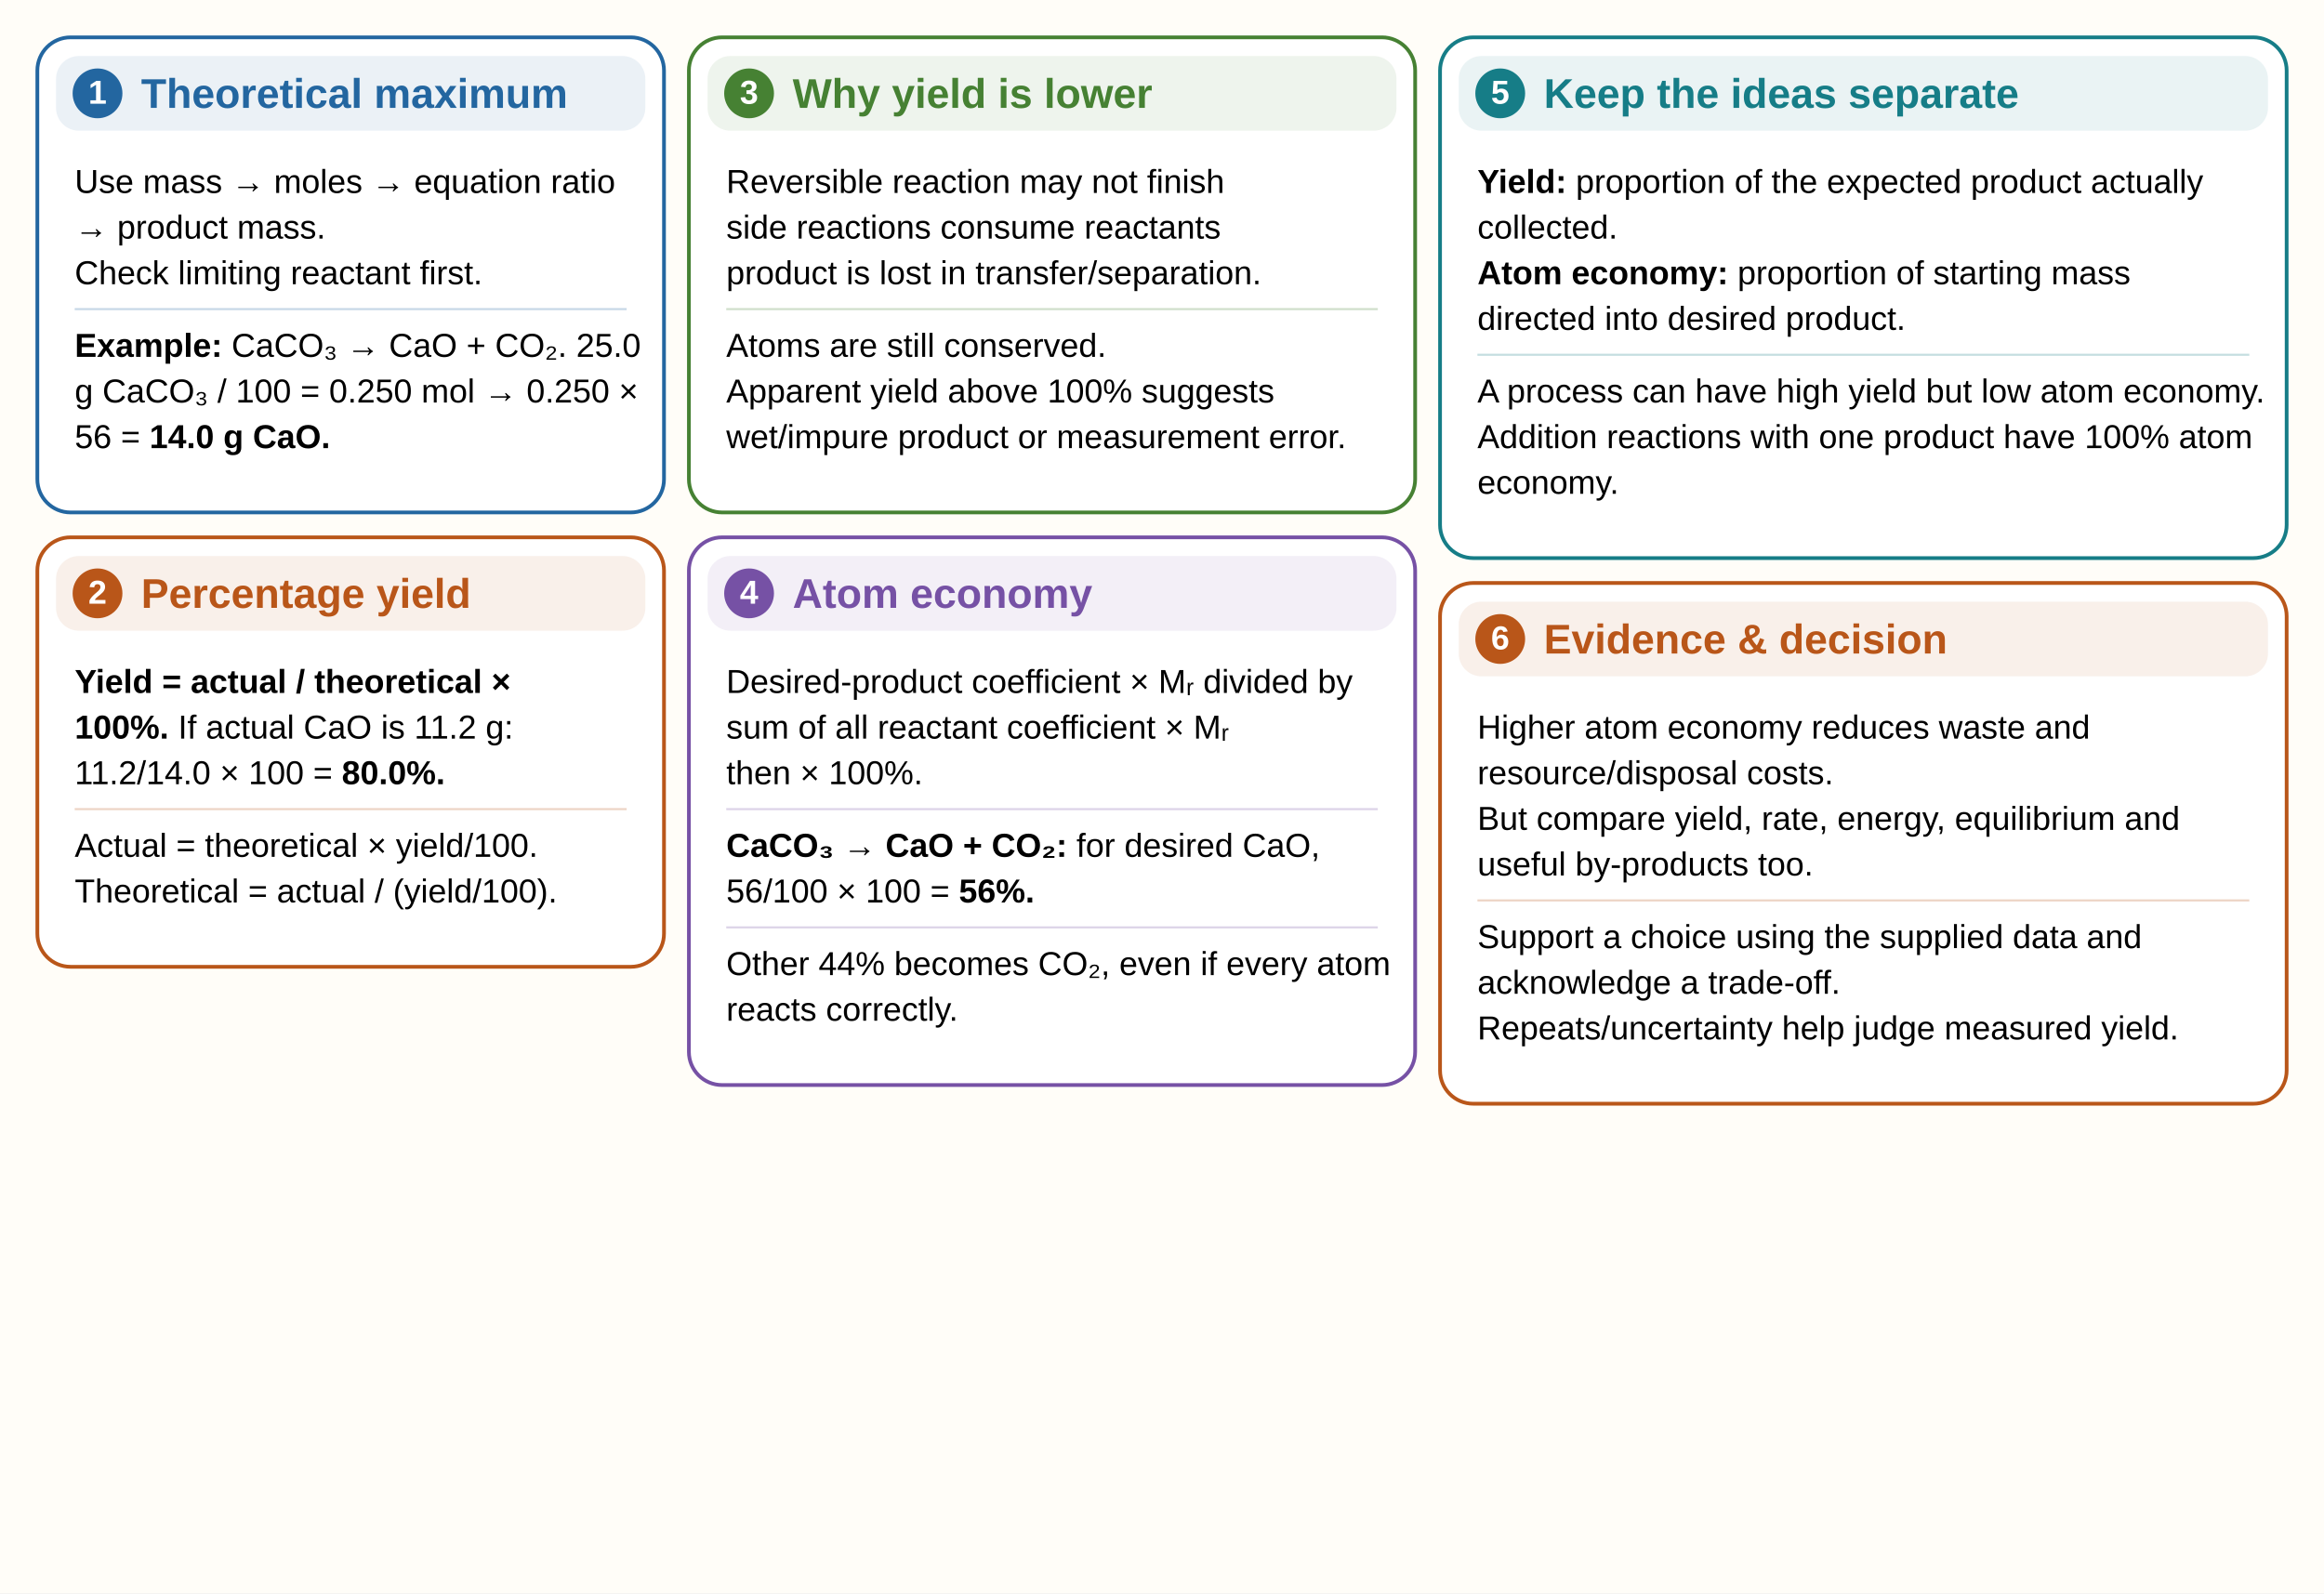
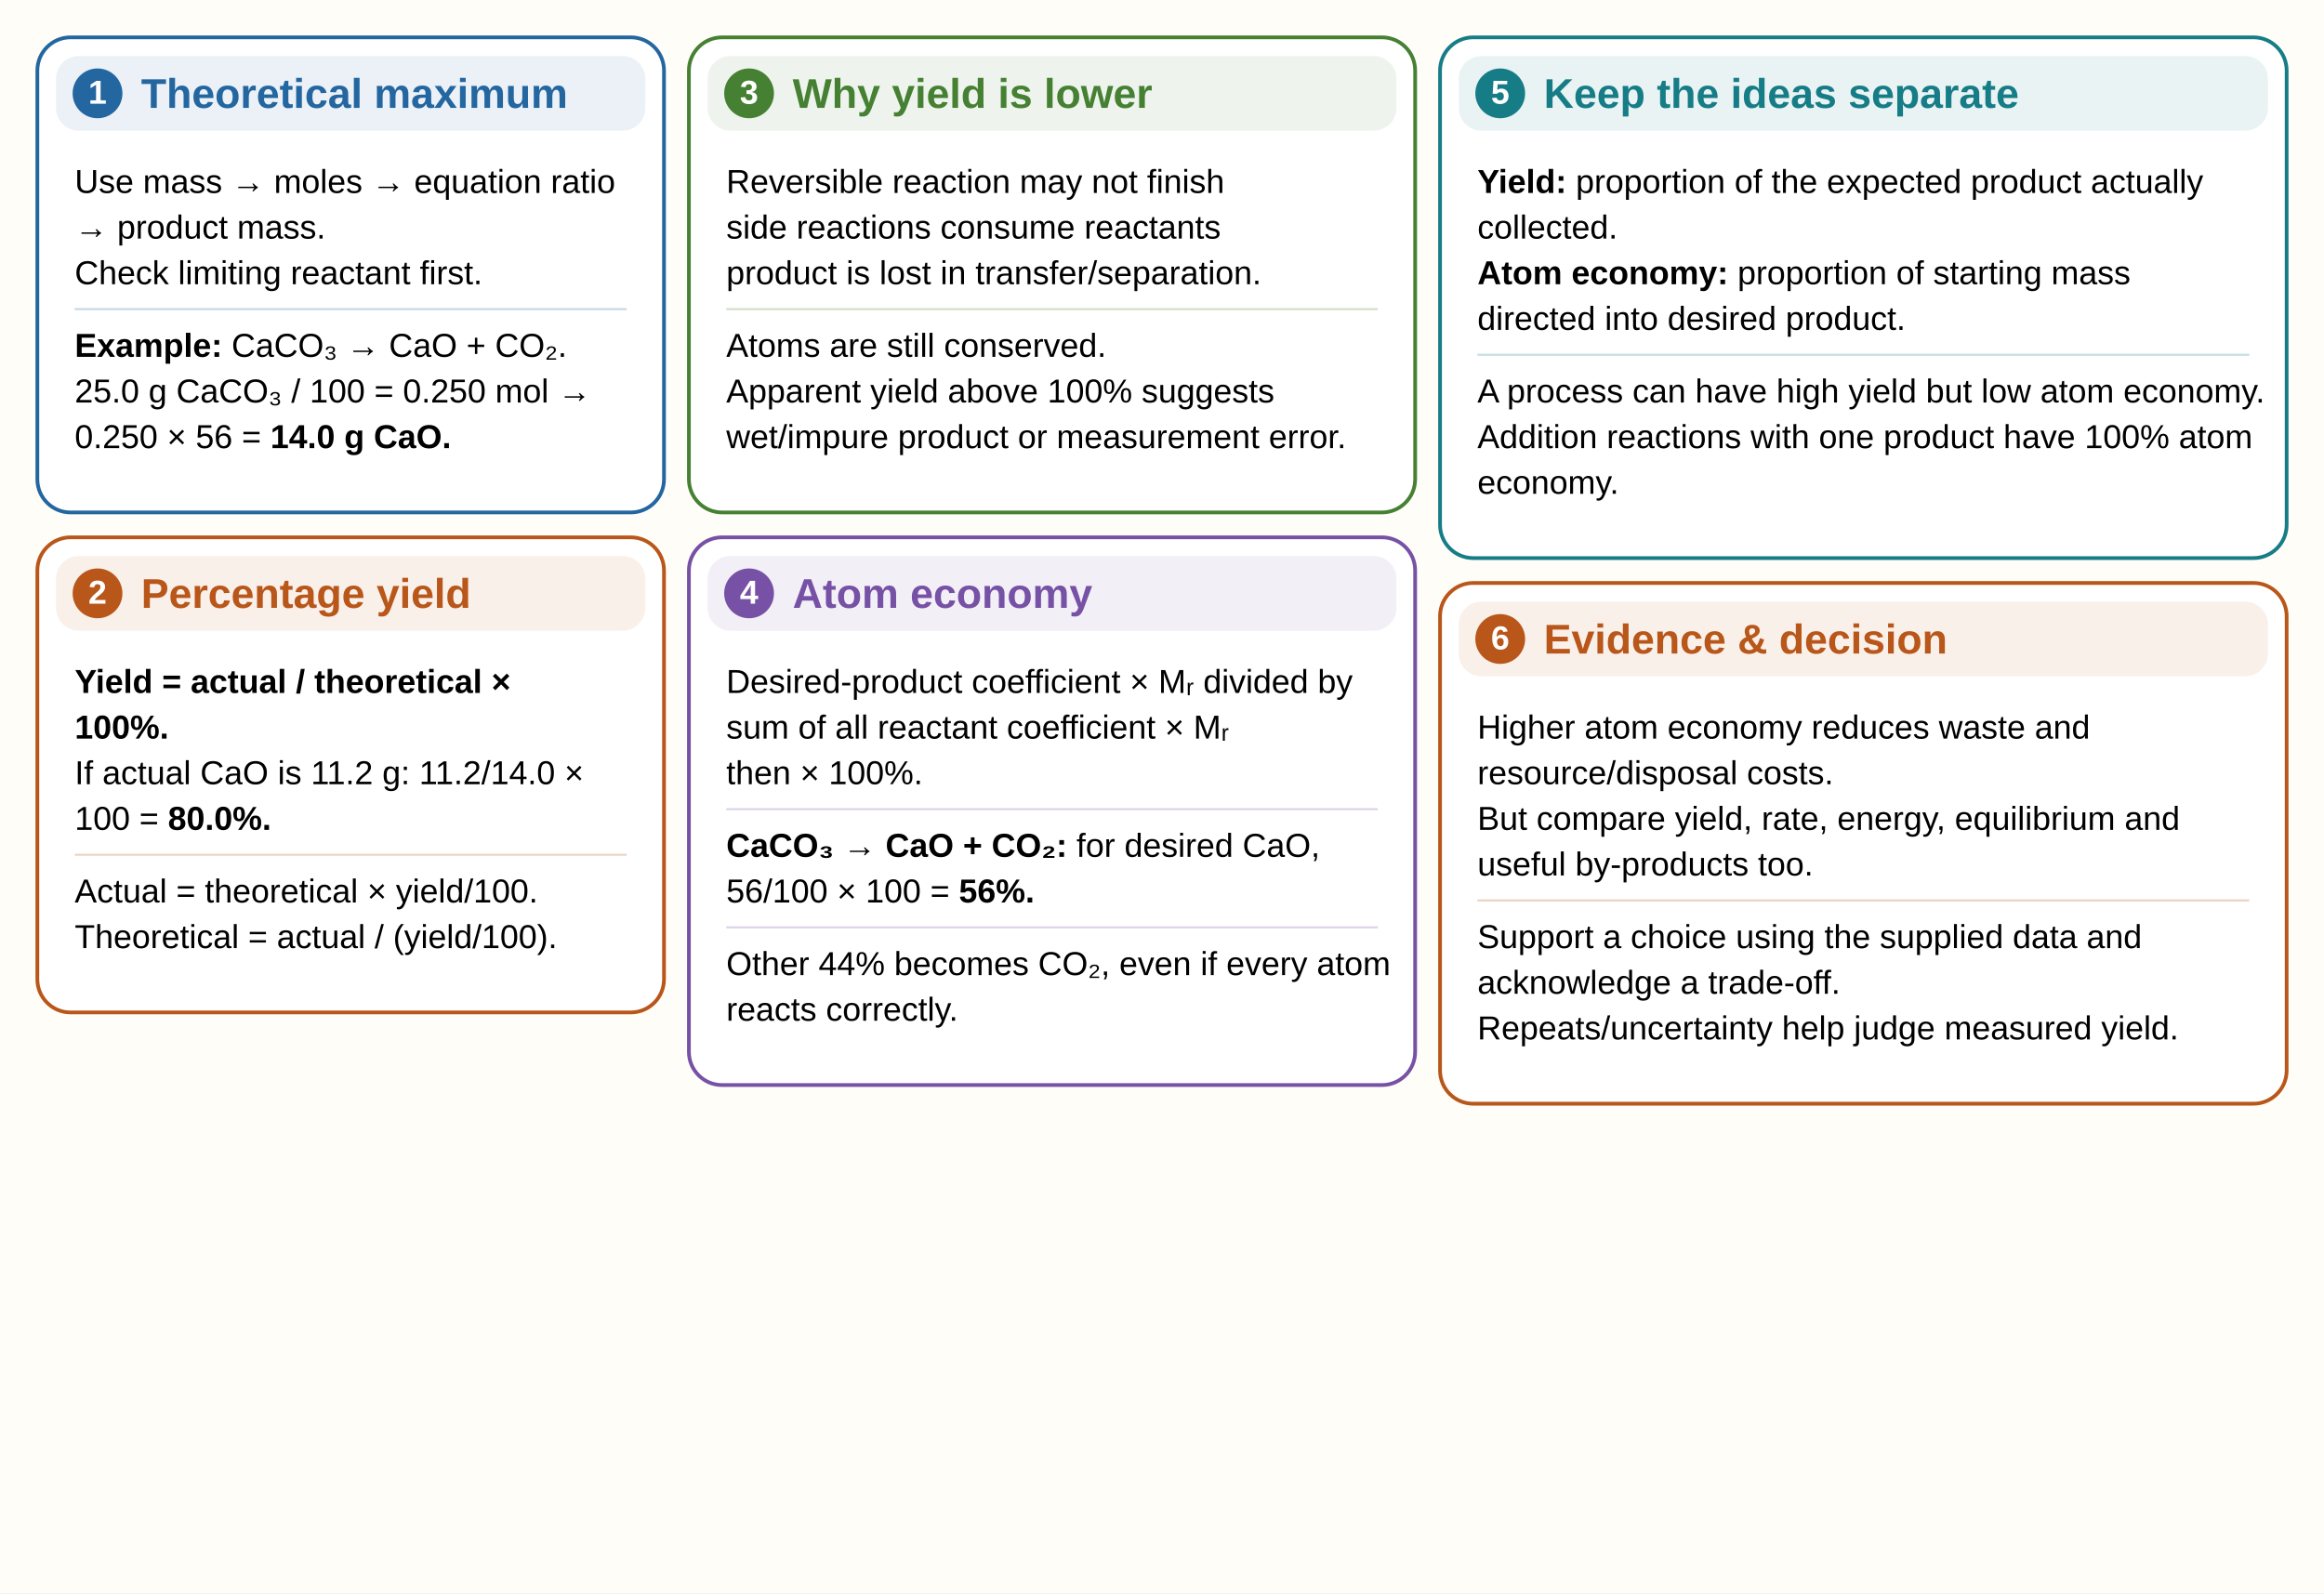
<svg xmlns="http://www.w3.org/2000/svg" width="2400" height="1645.714" viewBox="0 0 1120 768" role="img" aria-labelledby="map-title map-description" data-print-width-mm="277" font-family="Segoe UI,Arial,sans-serif">
  <defs>
    <marker id="arrow-2366a0" viewBox="0 0 10 10" refX="9" refY="5" markerWidth="4" markerHeight="4" orient="auto-start-reverse">
      <path d="M1 1L9 5L1 9" fill="none" stroke="#2366a0" stroke-width="2" stroke-linejoin="round" />
    </marker>
    <marker id="arrow-b95619" viewBox="0 0 10 10" refX="9" refY="5" markerWidth="4" markerHeight="4" orient="auto-start-reverse">
      <path d="M1 1L9 5L1 9" fill="none" stroke="#b95619" stroke-width="2" stroke-linejoin="round" />
    </marker>
    <marker id="arrow-468133" viewBox="0 0 10 10" refX="9" refY="5" markerWidth="4" markerHeight="4" orient="auto-start-reverse">
      <path d="M1 1L9 5L1 9" fill="none" stroke="#468133" stroke-width="2" stroke-linejoin="round" />
    </marker>
    <marker id="arrow-7651a5" viewBox="0 0 10 10" refX="9" refY="5" markerWidth="4" markerHeight="4" orient="auto-start-reverse">
      <path d="M1 1L9 5L1 9" fill="none" stroke="#7651a5" stroke-width="2" stroke-linejoin="round" />
    </marker>
    <marker id="arrow-167d87" viewBox="0 0 10 10" refX="9" refY="5" markerWidth="4" markerHeight="4" orient="auto-start-reverse">
      <path d="M1 1L9 5L1 9" fill="none" stroke="#167d87" stroke-width="2" stroke-linejoin="round" />
    </marker>
    <marker id="arrow-b95619" viewBox="0 0 10 10" refX="9" refY="5" markerWidth="4" markerHeight="4" orient="auto-start-reverse">
      <path d="M1 1L9 5L1 9" fill="none" stroke="#b95619" stroke-width="2" stroke-linejoin="round" />
    </marker>
  </defs>
  <rect width="1120" height="768" fill="#fffdf8" />
  <g class="map-section" id="section-1" data-source-panel="0" data-bounds="0,0,302,229" transform="translate(18 18)">
    <rect width="302" height="229" rx="16" fill="white" stroke="#2366a0" stroke-width="1.8" />
    <g class="section-heading">
      <rect x="9" y="9" width="284" height="36" rx="11" fill="#2366a0" opacity=".09" />
      <circle cx="29" cy="27" r="12" fill="#2366a0" />
      <text class="diagram-label" x="29" y="32" font-size="16" fill="white" font-weight="700" text-anchor="middle">1</text>
      <text class="panel-title" x="50" y="34" font-size="20" fill="#2366a0" font-weight="700" text-anchor="start">Theoretical maximum</text>
    </g>
    <g class="section-body">
      <text class="body-text" x="18" y="75" font-size="16" fill="#000000" font-weight="400" text-anchor="start">Use mass → moles → equation ratio</text>
      <text class="body-text" x="18" y="97" font-size="16" fill="#000000" font-weight="400" text-anchor="start">→ product mass.</text>
      <text class="body-text" x="18" y="119" font-size="16" fill="#000000" font-weight="400" text-anchor="start">Check limiting reactant first.</text>
      <path class="section-divider" d="M18 131H284" stroke="#2366a0" stroke-opacity=".25" stroke-width="1" fill="none" />
      <text class="body-text" x="18" y="154" font-size="16" fill="#000000" font-weight="400" text-anchor="start">
-         <tspan font-weight="700">Example:</tspan> CaCO₃ → CaO + CO₂. 25.0</text>
-       <text class="body-text" x="18" y="176" font-size="16" fill="#000000" font-weight="400" text-anchor="start">g CaCO₃ / 100 = 0.250 mol → 0.250 ×</text>
-       <text class="body-text" x="18" y="198" font-size="16" fill="#000000" font-weight="400" text-anchor="start">56 = <tspan font-weight="700">14.0</tspan>
+         <tspan font-weight="700">Example:</tspan> CaCO₃ → CaO + CO₂.</text>
+       <text class="body-text" x="18" y="176" font-size="16" fill="#000000" font-weight="400" text-anchor="start">25.0 g CaCO₃ / 100 = 0.250 mol →</text>
+       <text class="body-text" x="18" y="198" font-size="16" fill="#000000" font-weight="400" text-anchor="start">0.250 × 56 = <tspan font-weight="700">14.0</tspan>
        <tspan font-weight="700">g</tspan>
        <tspan font-weight="700">CaO.</tspan>
      </text>
    </g>
  </g>
-   <g class="map-section" id="section-2" data-source-panel="1" data-bounds="0,0,302,207" transform="translate(18 259)">
-     <rect width="302" height="207" rx="16" fill="white" stroke="#b95619" stroke-width="1.8" />
+   <g class="map-section" id="section-2" data-source-panel="1" data-bounds="0,0,302,229" transform="translate(18 259)">
+     <rect width="302" height="229" rx="16" fill="white" stroke="#b95619" stroke-width="1.8" />
    <g class="section-heading">
      <rect x="9" y="9" width="284" height="36" rx="11" fill="#b95619" opacity=".09" />
      <circle cx="29" cy="27" r="12" fill="#b95619" />
      <text class="diagram-label" x="29" y="32" font-size="16" fill="white" font-weight="700" text-anchor="middle">2</text>
      <text class="panel-title" x="50" y="34" font-size="20" fill="#b95619" font-weight="700" text-anchor="start">Percentage yield</text>
    </g>
    <g class="section-body">
      <text class="body-text" x="18" y="75" font-size="16" fill="#000000" font-weight="400" text-anchor="start">
        <tspan font-weight="700">Yield</tspan>
        <tspan font-weight="700">=</tspan>
        <tspan font-weight="700">actual</tspan>
        <tspan font-weight="700">/</tspan>
        <tspan font-weight="700">theoretical</tspan>
        <tspan font-weight="700">×</tspan>
      </text>
      <text class="body-text" x="18" y="97" font-size="16" fill="#000000" font-weight="400" text-anchor="start">
-         <tspan font-weight="700">100%.</tspan> If actual CaO is 11.2 g:</text>
-       <text class="body-text" x="18" y="119" font-size="16" fill="#000000" font-weight="400" text-anchor="start">11.2/14.0 × 100 = <tspan font-weight="700">80.0%.</tspan>
+         <tspan font-weight="700">100%.</tspan>
      </text>
-       <path class="section-divider" d="M18 131H284" stroke="#b95619" stroke-opacity=".25" stroke-width="1" fill="none" />
-       <text class="body-text" x="18" y="154" font-size="16" fill="#000000" font-weight="400" text-anchor="start">Actual = theoretical × yield/100.</text>
-       <text class="body-text" x="18" y="176" font-size="16" fill="#000000" font-weight="400" text-anchor="start">Theoretical = actual / (yield/100).</text>
+       <text class="body-text" x="18" y="119" font-size="16" fill="#000000" font-weight="400" text-anchor="start">If actual CaO is 11.2 g: 11.2/14.0 ×</text>
+       <text class="body-text" x="18" y="141" font-size="16" fill="#000000" font-weight="400" text-anchor="start">100 = <tspan font-weight="700">80.0%.</tspan>
+       </text>
+       <path class="section-divider" d="M18 153H284" stroke="#b95619" stroke-opacity=".25" stroke-width="1" fill="none" />
+       <text class="body-text" x="18" y="176" font-size="16" fill="#000000" font-weight="400" text-anchor="start">Actual = theoretical × yield/100.</text>
+       <text class="body-text" x="18" y="198" font-size="16" fill="#000000" font-weight="400" text-anchor="start">Theoretical = actual / (yield/100).</text>
    </g>
  </g>
  <g class="map-section" id="section-3" data-source-panel="2" data-bounds="0,0,350,229" transform="translate(332 18)">
    <rect width="350" height="229" rx="16" fill="white" stroke="#468133" stroke-width="1.8" />
    <g class="section-heading">
      <rect x="9" y="9" width="332" height="36" rx="11" fill="#468133" opacity=".09" />
      <circle cx="29" cy="27" r="12" fill="#468133" />
      <text class="diagram-label" x="29" y="32" font-size="16" fill="white" font-weight="700" text-anchor="middle">3</text>
      <text class="panel-title" x="50" y="34" font-size="20" fill="#468133" font-weight="700" text-anchor="start">Why yield is lower</text>
    </g>
    <g class="section-body">
      <text class="body-text" x="18" y="75" font-size="16" fill="#000000" font-weight="400" text-anchor="start">Reversible reaction may not finish</text>
      <text class="body-text" x="18" y="97" font-size="16" fill="#000000" font-weight="400" text-anchor="start">side reactions consume reactants</text>
      <text class="body-text" x="18" y="119" font-size="16" fill="#000000" font-weight="400" text-anchor="start">product is lost in transfer/separation.</text>
      <path class="section-divider" d="M18 131H332" stroke="#468133" stroke-opacity=".25" stroke-width="1" fill="none" />
      <text class="body-text" x="18" y="154" font-size="16" fill="#000000" font-weight="400" text-anchor="start">Atoms are still conserved.</text>
      <text class="body-text" x="18" y="176" font-size="16" fill="#000000" font-weight="400" text-anchor="start">Apparent yield above 100% suggests</text>
      <text class="body-text" x="18" y="198" font-size="16" fill="#000000" font-weight="400" text-anchor="start">wet/impure product or measurement error.</text>
    </g>
  </g>
  <g class="map-section" id="section-4" data-source-panel="3" data-bounds="0,0,350,264" transform="translate(332 259)">
    <rect width="350" height="264" rx="16" fill="white" stroke="#7651a5" stroke-width="1.8" />
    <g class="section-heading">
      <rect x="9" y="9" width="332" height="36" rx="11" fill="#7651a5" opacity=".09" />
      <circle cx="29" cy="27" r="12" fill="#7651a5" />
      <text class="diagram-label" x="29" y="32" font-size="16" fill="white" font-weight="700" text-anchor="middle">4</text>
      <text class="panel-title" x="50" y="34" font-size="20" fill="#7651a5" font-weight="700" text-anchor="start">Atom economy</text>
    </g>
    <g class="section-body">
      <text class="body-text" x="18" y="75" font-size="16" fill="#000000" font-weight="400" text-anchor="start">Desired-product coefficient × Mᵣ divided by</text>
      <text class="body-text" x="18" y="97" font-size="16" fill="#000000" font-weight="400" text-anchor="start">sum of all reactant coefficient × Mᵣ</text>
      <text class="body-text" x="18" y="119" font-size="16" fill="#000000" font-weight="400" text-anchor="start">then × 100%.</text>
      <path class="section-divider" d="M18 131H332" stroke="#7651a5" stroke-opacity=".25" stroke-width="1" fill="none" />
      <text class="body-text" x="18" y="154" font-size="16" fill="#000000" font-weight="400" text-anchor="start">
        <tspan font-weight="700">CaCO₃</tspan>
        <tspan font-weight="700">→</tspan>
        <tspan font-weight="700">CaO</tspan>
        <tspan font-weight="700">+</tspan>
        <tspan font-weight="700">CO₂:</tspan> for desired CaO,</text>
      <text class="body-text" x="18" y="176" font-size="16" fill="#000000" font-weight="400" text-anchor="start">56/100 × 100 = <tspan font-weight="700">56%.</tspan>
      </text>
      <path class="section-divider" d="M18 188H332" stroke="#7651a5" stroke-opacity=".25" stroke-width="1" fill="none" />
      <text class="body-text" x="18" y="211" font-size="16" fill="#000000" font-weight="400" text-anchor="start">Other 44% becomes CO₂, even if every atom</text>
      <text class="body-text" x="18" y="233" font-size="16" fill="#000000" font-weight="400" text-anchor="start">reacts correctly.</text>
    </g>
  </g>
  <g class="map-section" id="section-5" data-source-panel="4" data-bounds="0,0,408,251" transform="translate(694 18)">
    <rect width="408" height="251" rx="16" fill="white" stroke="#167d87" stroke-width="1.8" />
    <g class="section-heading">
      <rect x="9" y="9" width="390" height="36" rx="11" fill="#167d87" opacity=".09" />
      <circle cx="29" cy="27" r="12" fill="#167d87" />
      <text class="diagram-label" x="29" y="32" font-size="16" fill="white" font-weight="700" text-anchor="middle">5</text>
      <text class="panel-title" x="50" y="34" font-size="20" fill="#167d87" font-weight="700" text-anchor="start">Keep the ideas separate</text>
    </g>
    <g class="section-body">
      <text class="body-text" x="18" y="75" font-size="16" fill="#000000" font-weight="400" text-anchor="start">
        <tspan font-weight="700">Yield:</tspan> proportion of the expected product actually</text>
      <text class="body-text" x="18" y="97" font-size="16" fill="#000000" font-weight="400" text-anchor="start">collected.</text>
      <text class="body-text" x="18" y="119" font-size="16" fill="#000000" font-weight="400" text-anchor="start">
        <tspan font-weight="700">Atom</tspan>
        <tspan font-weight="700">economy:</tspan> proportion of starting mass</text>
      <text class="body-text" x="18" y="141" font-size="16" fill="#000000" font-weight="400" text-anchor="start">directed into desired product.</text>
      <path class="section-divider" d="M18 153H390" stroke="#167d87" stroke-opacity=".25" stroke-width="1" fill="none" />
      <text class="body-text" x="18" y="176" font-size="16" fill="#000000" font-weight="400" text-anchor="start">A process can have high yield but low atom economy.</text>
      <text class="body-text" x="18" y="198" font-size="16" fill="#000000" font-weight="400" text-anchor="start">Addition reactions with one product have 100% atom</text>
      <text class="body-text" x="18" y="220" font-size="16" fill="#000000" font-weight="400" text-anchor="start">economy.</text>
    </g>
  </g>
  <g class="map-section" id="section-6" data-source-panel="5" data-bounds="0,0,408,251" transform="translate(694 281)">
    <rect width="408" height="251" rx="16" fill="white" stroke="#b95619" stroke-width="1.8" />
    <g class="section-heading">
      <rect x="9" y="9" width="390" height="36" rx="11" fill="#b95619" opacity=".09" />
      <circle cx="29" cy="27" r="12" fill="#b95619" />
      <text class="diagram-label" x="29" y="32" font-size="16" fill="white" font-weight="700" text-anchor="middle">6</text>
      <text class="panel-title" x="50" y="34" font-size="20" fill="#b95619" font-weight="700" text-anchor="start">Evidence &amp; decision</text>
    </g>
    <g class="section-body">
      <text class="body-text" x="18" y="75" font-size="16" fill="#000000" font-weight="400" text-anchor="start">Higher atom economy reduces waste and</text>
      <text class="body-text" x="18" y="97" font-size="16" fill="#000000" font-weight="400" text-anchor="start">resource/disposal costs.</text>
      <text class="body-text" x="18" y="119" font-size="16" fill="#000000" font-weight="400" text-anchor="start">But compare yield, rate, energy, equilibrium and</text>
      <text class="body-text" x="18" y="141" font-size="16" fill="#000000" font-weight="400" text-anchor="start">useful by-products too.</text>
      <path class="section-divider" d="M18 153H390" stroke="#b95619" stroke-opacity=".25" stroke-width="1" fill="none" />
      <text class="body-text" x="18" y="176" font-size="16" fill="#000000" font-weight="400" text-anchor="start">Support a choice using the supplied data and</text>
      <text class="body-text" x="18" y="198" font-size="16" fill="#000000" font-weight="400" text-anchor="start">acknowledge a trade-off.</text>
      <text class="body-text" x="18" y="220" font-size="16" fill="#000000" font-weight="400" text-anchor="start">Repeats/uncertainty help judge measured yield.</text>
    </g>
  </g>
</svg>
